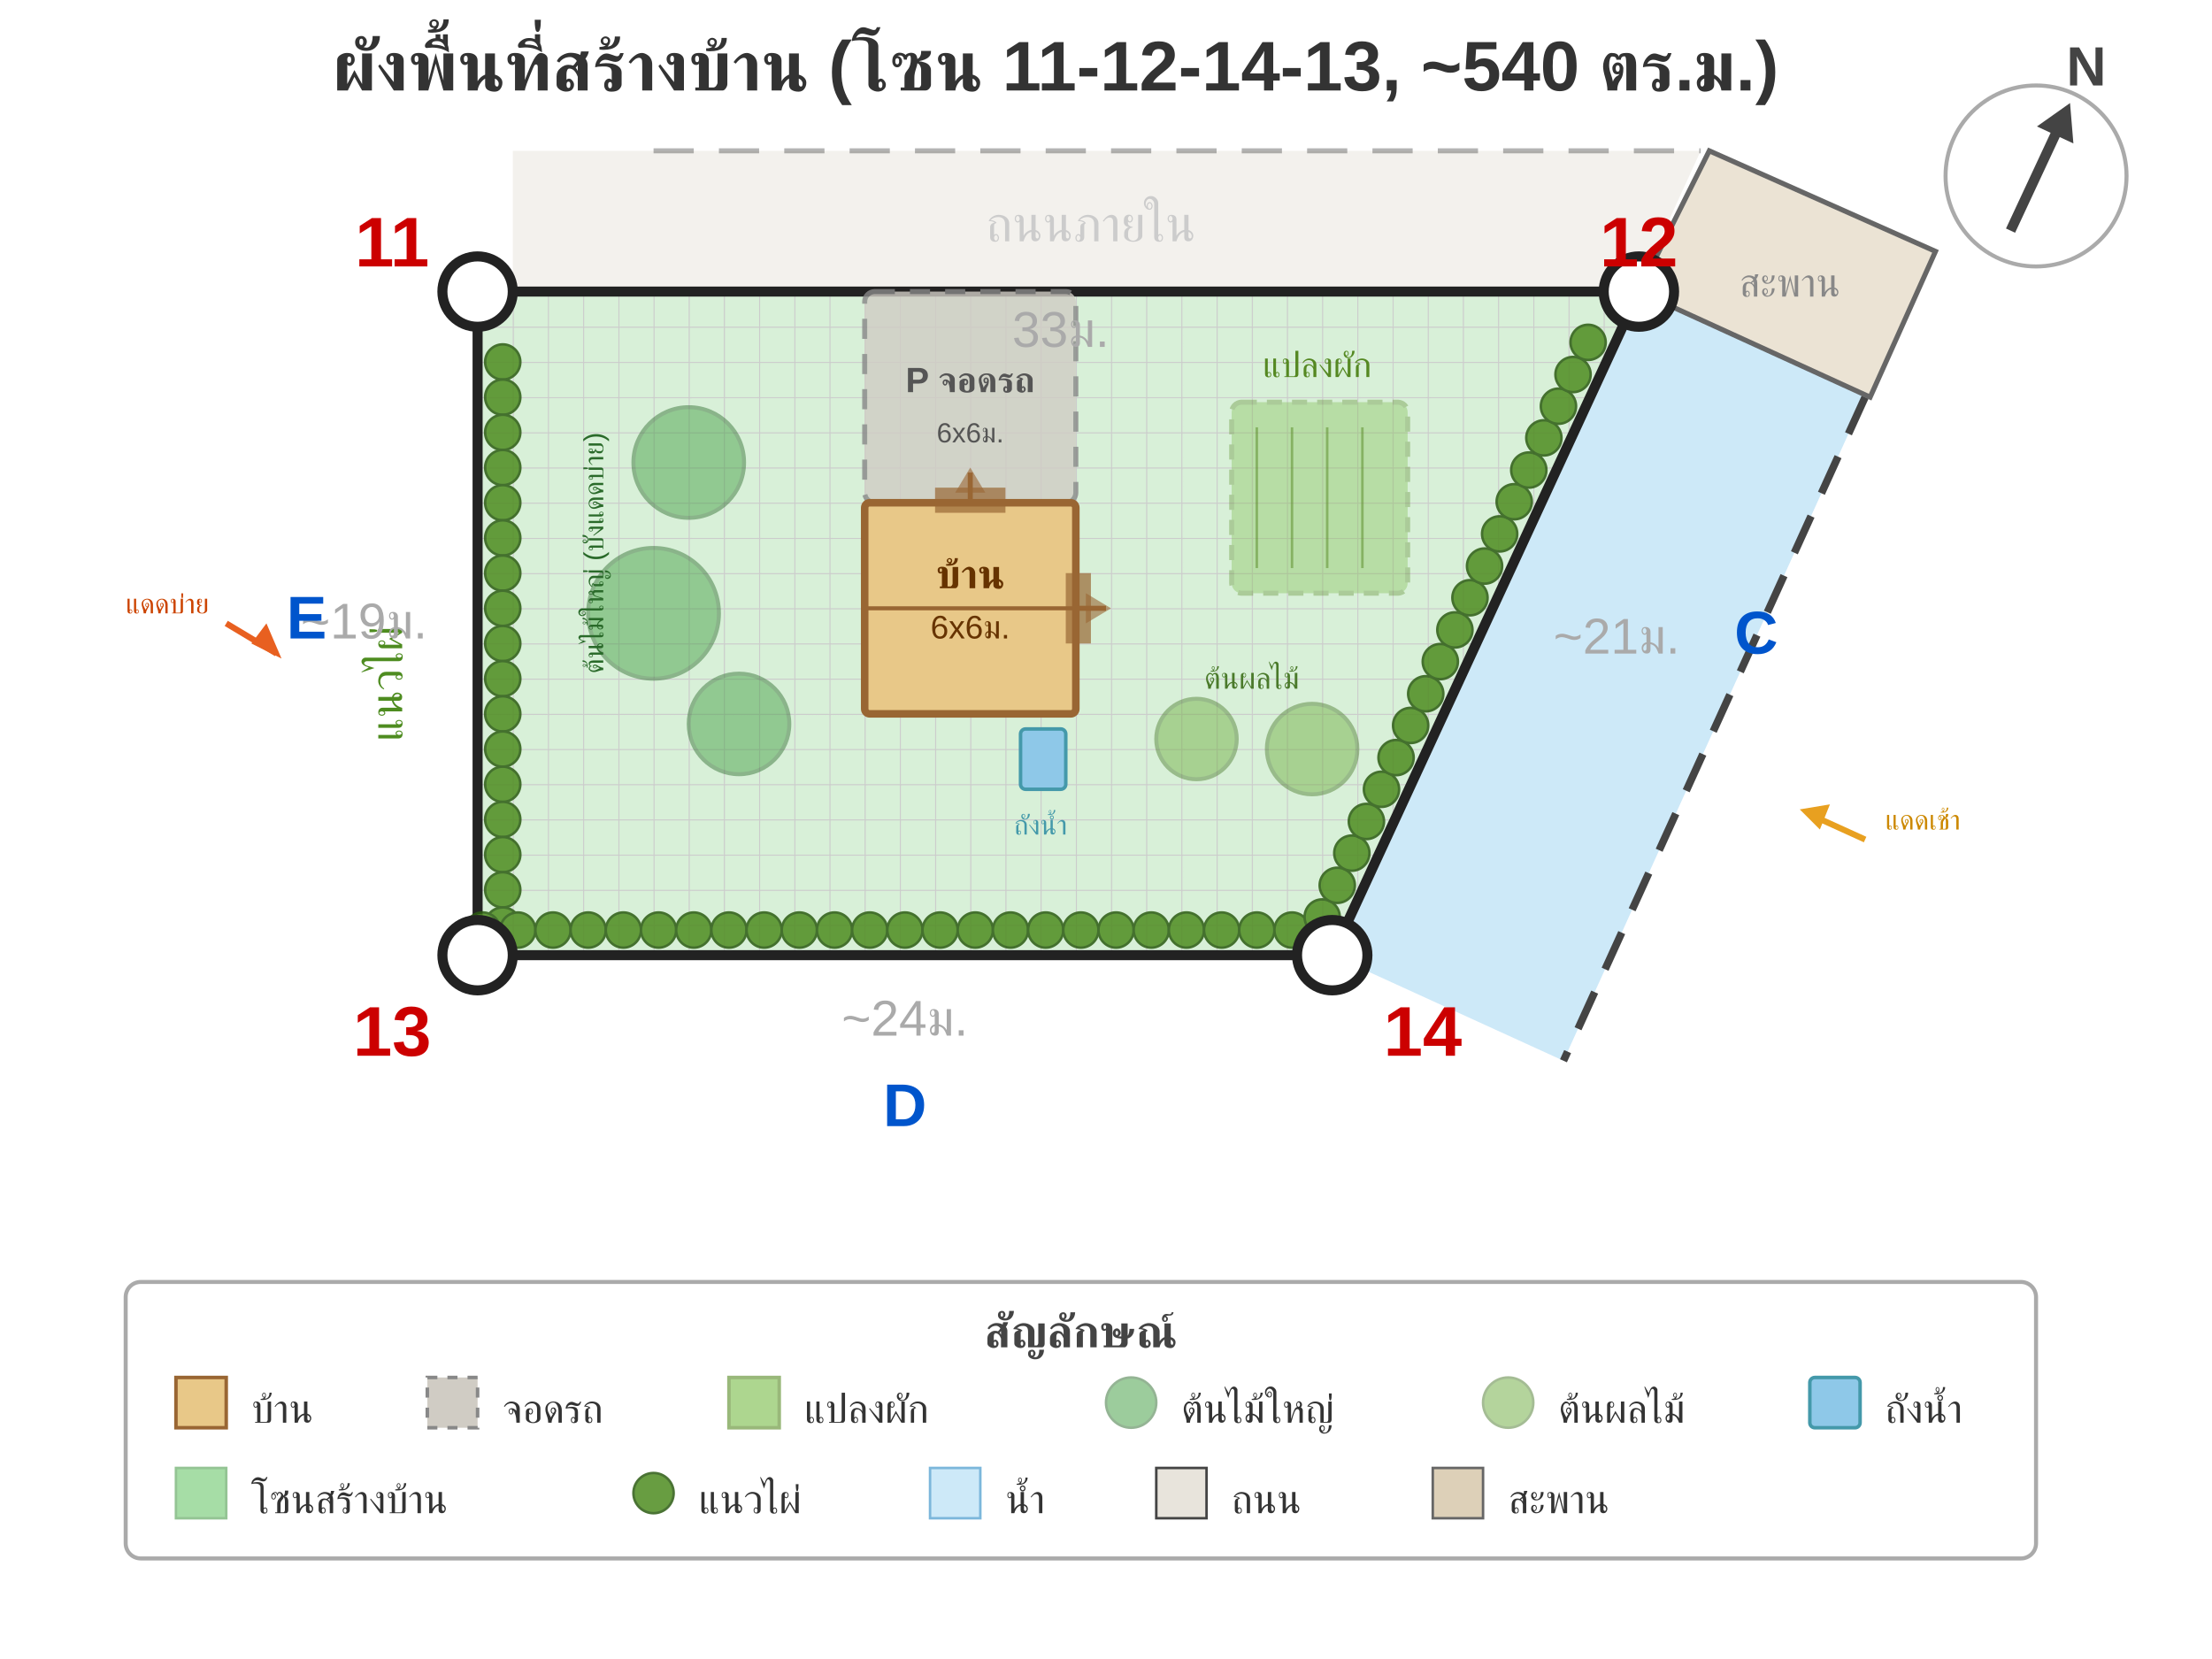
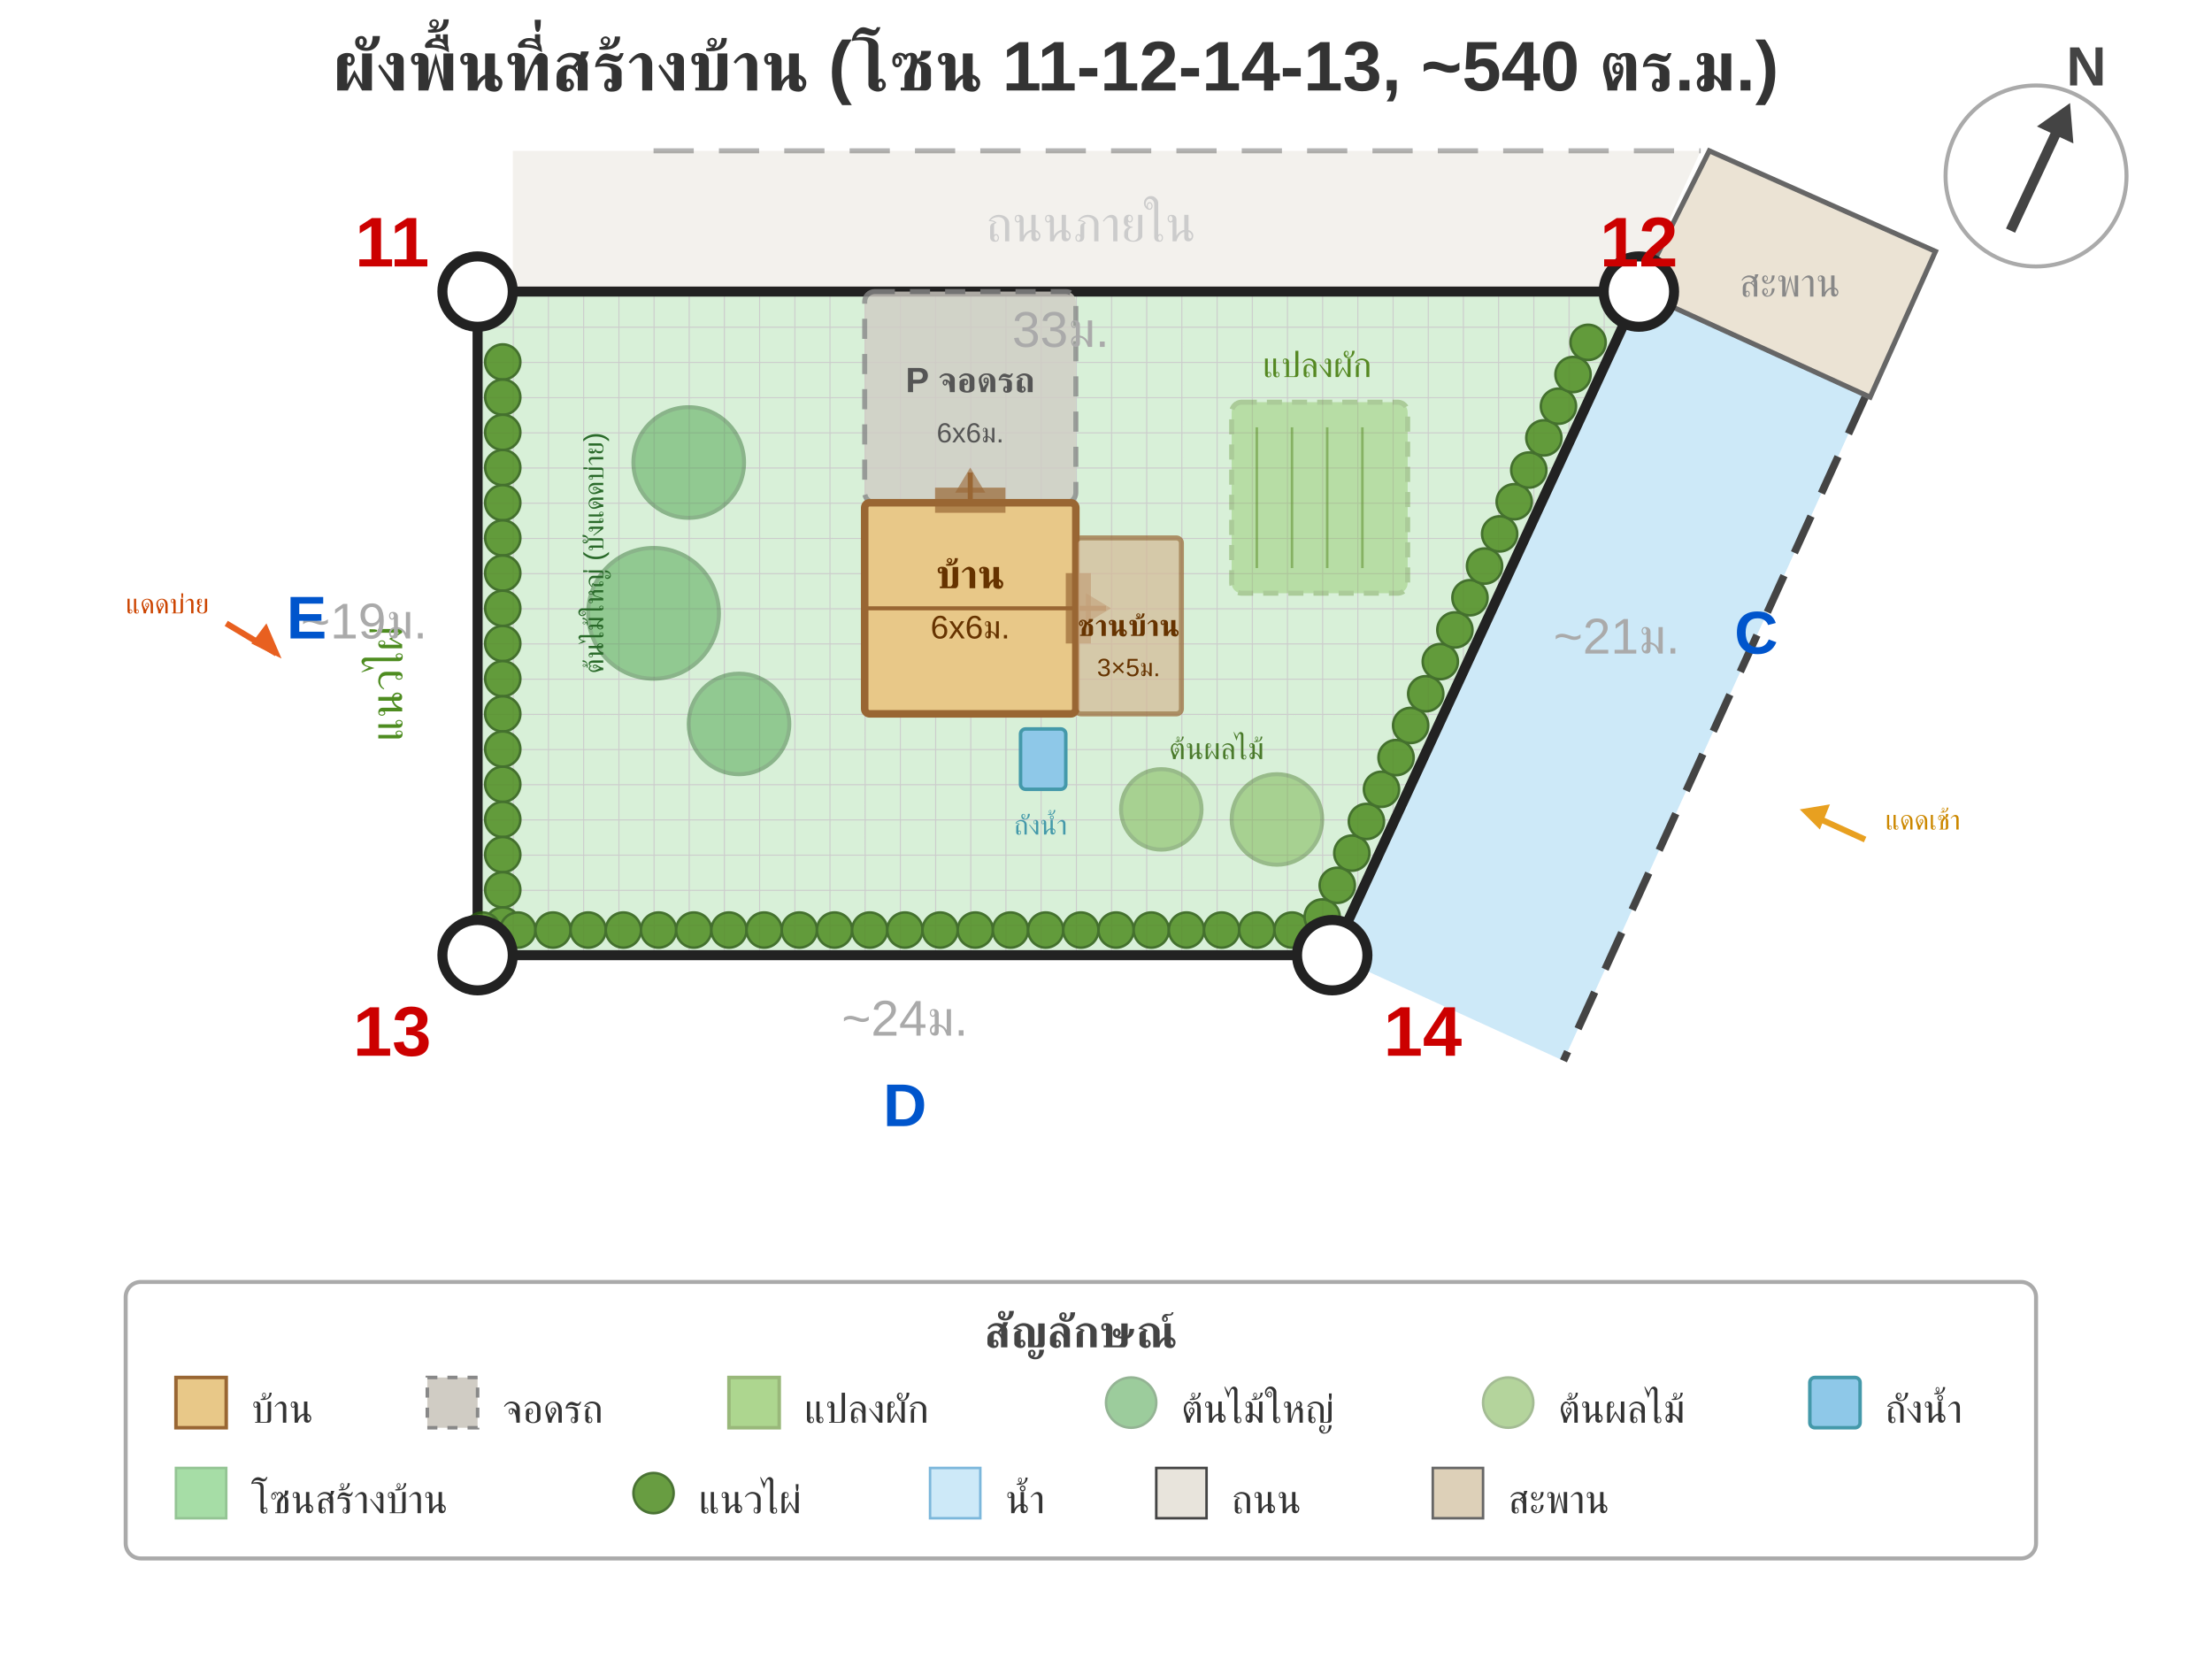
<svg xmlns="http://www.w3.org/2000/svg" viewBox="55 590 440 330" width="880" height="660">
  <rect x="55" y="590" width="440" height="330" fill="white" />
  <defs>
    <pattern id="grid1m" x="150" y="130" width="7" height="7" patternUnits="userSpaceOnUse">
      <line x1="0" y1="0" x2="7" y2="0" stroke="#ccc" stroke-width="0.4" />
      <line x1="0" y1="0" x2="0" y2="7" stroke="#ccc" stroke-width="0.4" />
    </pattern>
  </defs>
  <text x="265" y="608" font-family="Arial" font-size="14" font-weight="bold" fill="#333" text-anchor="middle">ผังพื้นที่สร้างบ้าน (โซน 11-12-14-13, ~540 ตร.ม.)</text>
  <polygon points="381,648 426,669 366,801 320,780" fill="#b8dff5" stroke="none" opacity="0.7" />
  <line x1="426" y1="669" x2="366" y2="801" stroke="#444" stroke-width="1.5" stroke-dasharray="8,5" />
  <polygon points="157,620 393.3,620 380.5,648 157,648" fill="#e8e4dc" opacity="0.5" />
  <line x1="185" y1="620" x2="393.3" y2="620" stroke="#444" stroke-width="1" stroke-dasharray="8,5" opacity="0.4" />
  <line x1="157" y1="648" x2="380.5" y2="648" stroke="#444" stroke-width="1" stroke-dasharray="8,5" opacity="0.4" />
  <text x="272" y="638" font-family="Arial" font-size="10" fill="#ccc" text-anchor="middle">ถนนภายใน</text>
  <polygon points="395,620 440,640 427,669 381,648" fill="#ddd0b8" fill-opacity="0.6" stroke="#666" stroke-width="1" />
  <text x="411" y="649" font-family="Arial" font-size="8" fill="#888" text-anchor="middle">สะพาน</text>
  <polygon points="150,648 381,648 320,780 150,780" fill="#4dbb4d" opacity="0.22" stroke="none" />
  <polygon points="150,648 381,648 320,780 150,780" fill="url(#grid1m)" stroke="none" />
  <polygon points="150,648 381,648 320,780 150,780" fill="none" stroke="#222" stroke-width="2" stroke-linejoin="round" />
  <rect x="227" y="648" width="42" height="42" fill="#d0ccc4" opacity="0.8" stroke="#888" stroke-width="1" stroke-dasharray="4,3" rx="2" />
  <text x="248" y="668" font-family="Arial" font-size="7" font-weight="bold" fill="#555" text-anchor="middle">P จอดรถ</text>
  <text x="248" y="678" font-family="Arial" font-size="5.5" fill="#555" text-anchor="middle">6x6ม.</text>
  <rect x="227" y="690" width="42" height="42" fill="#e8c888" stroke="#996633" stroke-width="1.5" rx="1" />
  <line x1="227" y1="711" x2="269" y2="711" stroke="#996633" stroke-width="0.8" />
  <rect x="241" y="687" width="14" height="5" fill="#996633" opacity="0.7" stroke="none" />
  <line x1="248" y1="690" x2="248" y2="684" stroke="#996633" stroke-width="1" />
  <polygon points="248,683 245,688 251,688" fill="#996633" opacity="0.6" />
  <rect x="267" y="704" width="5" height="14" fill="#996633" opacity="0.7" stroke="none" />
  <line x1="269" y1="711" x2="275" y2="711" stroke="#996633" stroke-width="1" />
  <polygon points="276,711 271,708 271,714" fill="#996633" opacity="0.6" />
  <text x="248" y="707" font-family="Arial" font-size="8" font-weight="bold" fill="#663300" text-anchor="middle">บ้าน</text>
  <text x="248" y="717" font-family="Arial" font-size="6.5" fill="#663300" text-anchor="middle">6x6ม.</text>
+   <rect x="269" y="697" width="21" height="35" fill="#d4b896" opacity="0.7" stroke="#996633" stroke-width="1" rx="1" />
+   <text x="279.5" y="716.5" font-family="Arial" font-size="6" font-weight="bold" fill="#663300" text-anchor="middle">ชานบ้าน</text>
+   <text x="279.5" y="724.5" font-family="Arial" font-size="5" fill="#663300" text-anchor="middle">3×5ม.</text>
  <rect x="258" y="735" width="9" height="12" fill="#8ec8e8" stroke="#4499aa" stroke-width="0.7" rx="1" />
  <text x="262" y="756" font-family="Arial" font-size="5.5" fill="#4499aa" text-anchor="middle">ถังน้ำ</text>
  <rect x="300" y="670" width="35" height="38" fill="#77bb44" opacity="0.35" stroke="#558822" stroke-width="1" stroke-dasharray="3,2" rx="2" />
  <line x1="305" y1="675" x2="305" y2="703" stroke="#558822" stroke-width="0.5" opacity="0.5" />
  <line x1="312" y1="675" x2="312" y2="703" stroke="#558822" stroke-width="0.5" opacity="0.5" />
  <line x1="319" y1="675" x2="319" y2="703" stroke="#558822" stroke-width="0.5" opacity="0.5" />
  <line x1="326" y1="675" x2="326" y2="703" stroke="#558822" stroke-width="0.5" opacity="0.5" />
  <text x="317" y="665" font-family="Arial" font-size="7" fill="#558822" text-anchor="middle">แปลงผัก</text>
  <circle cx="192" cy="682" r="11" fill="#3a9a3a" opacity="0.45" stroke="#2a6a2a" stroke-width="0.8" />
  <circle cx="185" cy="712" r="13" fill="#3a9a3a" opacity="0.45" stroke="#2a6a2a" stroke-width="0.8" />
  <circle cx="202" cy="734" r="10" fill="#3a9a3a" opacity="0.45" stroke="#2a6a2a" stroke-width="0.8" />
  <text x="175" y="700" font-family="Arial" font-size="5.5" fill="#2a6a2a" text-anchor="middle" transform="rotate(-90,175,700)">ต้นไม้ใหญ่ (บังแดดบ่าย)</text>
-   <circle cx="293" cy="737" r="8" fill="#6aaa3a" opacity="0.45" stroke="#4a7a2a" stroke-width="0.8" />
-   <circle cx="316" cy="739" r="9" fill="#6aaa3a" opacity="0.45" stroke="#4a7a2a" stroke-width="0.8" />
-   <text x="304" y="727" font-family="Arial" font-size="6" fill="#4a7a2a" text-anchor="middle">ต้นผลไม้</text>
+   <circle cx="286" cy="751" r="8" fill="#6aaa3a" opacity="0.45" stroke="#4a7a2a" stroke-width="0.8" />
+   <circle cx="309" cy="753" r="9" fill="#6aaa3a" opacity="0.45" stroke="#4a7a2a" stroke-width="0.8" />
+   <text x="297" y="741" font-family="Arial" font-size="6" fill="#4a7a2a" text-anchor="middle">ต้นผลไม้</text>
  <g transform="translate(410,750)">
    <line x1="16" y1="7" x2="5" y2="2" stroke="#e8a020" stroke-width="1.2" />
    <polygon points="3,1 9,0 7,5" fill="#e8a020" />
    <text x="20" y="5" font-family="Arial" font-size="5.5" fill="#cc8800">แดดเช้า</text>
  </g>
  <g transform="translate(110,720)">
    <line x1="-10" y1="-6" x2="0" y2="0" stroke="#e86020" stroke-width="1.2" />
    <polygon points="1,1 -5,-2 -2,-6" fill="#e86020" />
    <text x="-30" y="-8" font-family="Arial" font-size="5.5" fill="#cc4400">แดดบ่าย</text>
  </g>
  <g id="bamboo-line" fill="#4e8c20" stroke="#2a5a10" stroke-width="0.5" opacity="0.85">
    <circle cx="155" cy="662" r="3.5" />
    <circle cx="155" cy="669" r="3.5" />
    <circle cx="155" cy="676" r="3.5" />
    <circle cx="155" cy="683" r="3.5" />
    <circle cx="155" cy="690" r="3.5" />
    <circle cx="155" cy="697" r="3.5" />
    <circle cx="155" cy="704" r="3.5" />
    <circle cx="155" cy="711" r="3.5" />
    <circle cx="155" cy="718" r="3.5" />
    <circle cx="155" cy="725" r="3.5" />
    <circle cx="155" cy="732" r="3.5" />
    <circle cx="155" cy="739" r="3.5" />
    <circle cx="155" cy="746" r="3.5" />
    <circle cx="155" cy="753" r="3.5" />
    <circle cx="155" cy="760" r="3.5" />
    <circle cx="155" cy="767" r="3.5" />
    <circle cx="155" cy="774" r="3.5" />
    <circle cx="151" cy="775" r="3.5" />
    <circle cx="158" cy="775" r="3.5" />
    <circle cx="165" cy="775" r="3.5" />
    <circle cx="172" cy="775" r="3.5" />
    <circle cx="179" cy="775" r="3.5" />
    <circle cx="186" cy="775" r="3.5" />
    <circle cx="193" cy="775" r="3.5" />
    <circle cx="200" cy="775" r="3.5" />
    <circle cx="207" cy="775" r="3.5" />
    <circle cx="214" cy="775" r="3.5" />
    <circle cx="221" cy="775" r="3.5" />
    <circle cx="228" cy="775" r="3.5" />
    <circle cx="235" cy="775" r="3.5" />
    <circle cx="242" cy="775" r="3.5" />
    <circle cx="249" cy="775" r="3.5" />
    <circle cx="256" cy="775" r="3.5" />
    <circle cx="263" cy="775" r="3.5" />
    <circle cx="270" cy="775" r="3.5" />
    <circle cx="277" cy="775" r="3.5" />
    <circle cx="284" cy="775" r="3.5" />
    <circle cx="291" cy="775" r="3.5" />
    <circle cx="298" cy="775" r="3.5" />
    <circle cx="305" cy="775" r="3.5" />
    <circle cx="312" cy="775" r="3.5" />
    <circle cx="319" cy="775" r="3.5" />
    <circle cx="318.0" cy="772.4" r="3.5" />
    <circle cx="321.0" cy="766.1" r="3.5" />
    <circle cx="323.9" cy="759.7" r="3.5" />
    <circle cx="326.8" cy="753.4" r="3.5" />
    <circle cx="329.8" cy="747.0" r="3.5" />
    <circle cx="332.7" cy="740.7" r="3.5" />
    <circle cx="335.6" cy="734.3" r="3.5" />
    <circle cx="338.6" cy="728.0" r="3.5" />
    <circle cx="341.5" cy="721.6" r="3.5" />
    <circle cx="344.4" cy="715.3" r="3.5" />
    <circle cx="347.4" cy="708.9" r="3.5" />
    <circle cx="350.3" cy="702.6" r="3.5" />
    <circle cx="353.3" cy="696.2" r="3.5" />
    <circle cx="356.2" cy="689.8" r="3.5" />
    <circle cx="359.1" cy="683.5" r="3.5" />
    <circle cx="362.1" cy="677.1" r="3.5" />
    <circle cx="365.0" cy="670.8" r="3.5" />
    <circle cx="367.9" cy="664.5" r="3.5" />
    <circle cx="370.9" cy="658.1" r="3.5" />
  </g>
  <text x="135" y="726" font-family="Arial" font-size="9" fill="#4e8c20" text-anchor="middle" transform="rotate(-90,135,726)">แนวไผ่</text>
  <circle cx="150" cy="648" r="7" fill="white" stroke="#222" stroke-width="2" />
  <circle cx="381" cy="648" r="7" fill="white" stroke="#222" stroke-width="2" />
  <circle cx="150" cy="780" r="7" fill="white" stroke="#222" stroke-width="2" />
  <circle cx="320" cy="780" r="7" fill="white" stroke="#222" stroke-width="2" />
  <text x="133" y="643" font-family="Arial" font-size="14" font-weight="bold" fill="#c00" text-anchor="middle">11</text>
  <text x="381" y="643" font-family="Arial" font-size="14" font-weight="bold" fill="#c00" text-anchor="middle">12</text>
  <text x="133" y="800" font-family="Arial" font-size="14" font-weight="bold" fill="#c00" text-anchor="middle">13</text>
  <text x="338" y="800" font-family="Arial" font-size="14" font-weight="bold" fill="#c00" text-anchor="middle">14</text>
  <g font-family="Arial" font-size="10" fill="#aaa">
    <text x="140" y="717" text-anchor="end">~19ม.</text>
    <text x="235" y="796" text-anchor="middle">~24ม.</text>
    <text x="364" y="720" text-anchor="start">~21ม.</text>
    <text x="266" y="659" text-anchor="middle">33ม.</text>
  </g>
  <text x="400" y="720" font-family="Arial" font-size="12" font-weight="bold" fill="#0055cc" text-anchor="start">C</text>
  <text x="235" y="814" font-family="Arial" font-size="12" font-weight="bold" fill="#0055cc" text-anchor="middle">D</text>
  <text x="120" y="717" font-family="Arial" font-size="12" font-weight="bold" fill="#0055cc" text-anchor="end">E</text>
  <g transform="translate(460,625)">
    <g transform="rotate(25)">
      <line x1="0" y1="12" x2="0" y2="-12" stroke="#444" stroke-width="2" />
      <polygon points="0,-16 -4,-9 4,-9" fill="#444" />
    </g>
    <text x="10" y="-18" font-family="Arial" font-size="11" font-weight="bold" fill="#444" text-anchor="middle">N</text>
    <circle cx="0" cy="0" r="18" fill="none" stroke="#aaa" stroke-width="0.8" />
  </g>
  <rect x="80" y="845" width="380" height="55" fill="white" stroke="#aaa" stroke-width="0.8" rx="3" />
  <text x="270" y="858" font-family="Arial" font-size="9" font-weight="bold" fill="#444" text-anchor="middle">สัญลักษณ์</text>
  <rect x="90" y="864" width="10" height="10" fill="#e8c888" stroke="#996633" stroke-width="0.7" />
  <text x="105" y="873" font-family="Arial" font-size="8" fill="#333">บ้าน</text>
  <rect x="140" y="864" width="10" height="10" fill="#d0ccc4" stroke="#888" stroke-width="0.7" stroke-dasharray="2,2" />
  <text x="155" y="873" font-family="Arial" font-size="8" fill="#333">จอดรถ</text>
  <rect x="200" y="864" width="10" height="10" fill="#77bb44" opacity="0.6" stroke="#558822" stroke-width="0.7" />
  <text x="215" y="873" font-family="Arial" font-size="8" fill="#333">แปลงผัก</text>
  <circle cx="280" cy="869" r="5" fill="#3a9a3a" opacity="0.5" stroke="#2a6a2a" stroke-width="0.5" />
  <text x="290" y="873" font-family="Arial" font-size="8" fill="#333">ต้นไม้ใหญ่</text>
  <circle cx="355" cy="869" r="5" fill="#6aaa3a" opacity="0.5" stroke="#4a7a2a" stroke-width="0.5" />
  <text x="365" y="873" font-family="Arial" font-size="8" fill="#333">ต้นผลไม้</text>
  <rect x="415" y="864" width="10" height="10" fill="#8ec8e8" stroke="#4499aa" stroke-width="0.7" rx="1" />
  <text x="430" y="873" font-family="Arial" font-size="8" fill="#333">ถังน้ำ</text>
  <rect x="90" y="882" width="10" height="10" fill="#4dbb4d" opacity="0.5" stroke="#2a8a2a" stroke-width="0.5" />
  <text x="105" y="891" font-family="Arial" font-size="8" fill="#333">โซนสร้างบ้าน</text>
  <circle cx="185" cy="887" r="4" fill="#4e8c20" stroke="#2a5a10" stroke-width="0.5" opacity="0.85" />
  <text x="194" y="891" font-family="Arial" font-size="8" fill="#333">แนวไผ่</text>
  <rect x="240" y="882" width="10" height="10" fill="#b8dff5" opacity="0.7" stroke="#4499cc" stroke-width="0.5" />
  <text x="255" y="891" font-family="Arial" font-size="8" fill="#333">น้ำ</text>
  <rect x="285" y="882" width="10" height="10" fill="#e8e4dc" stroke="#444" stroke-width="0.5" />
  <text x="300" y="891" font-family="Arial" font-size="8" fill="#333">ถนน</text>
  <rect x="340" y="882" width="10" height="10" fill="#ddd0b8" stroke="#666" stroke-width="0.5" />
  <text x="355" y="891" font-family="Arial" font-size="8" fill="#333">สะพาน</text>
</svg>
